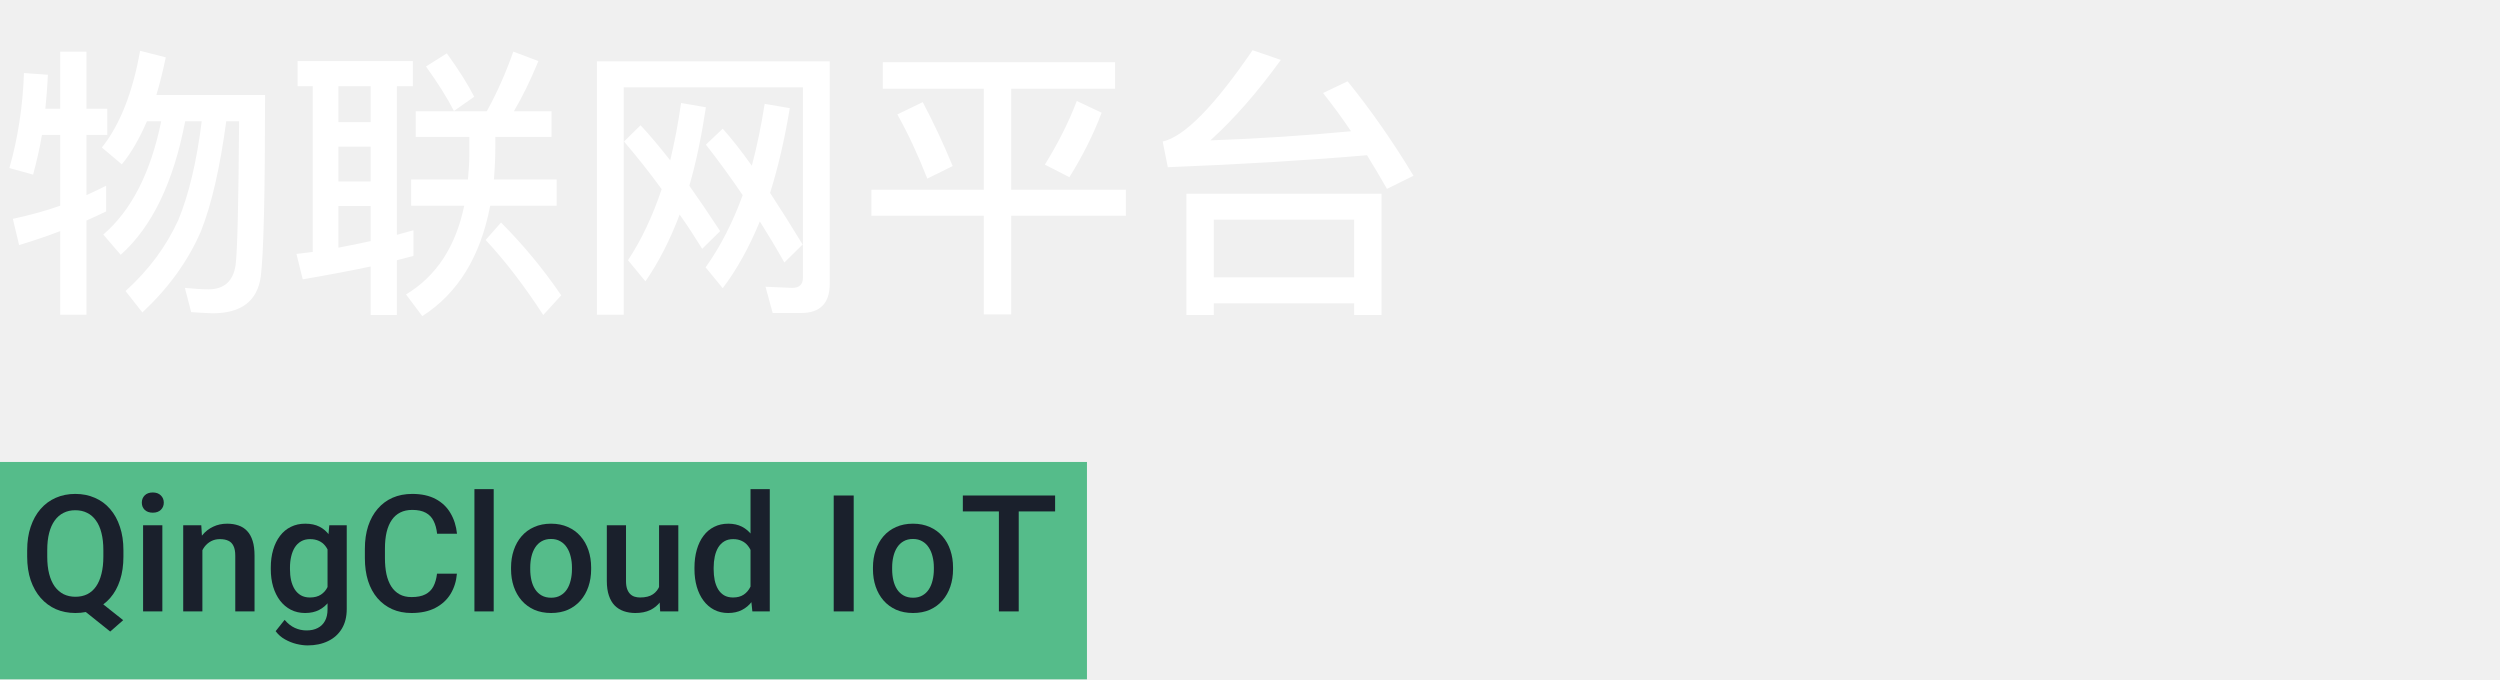
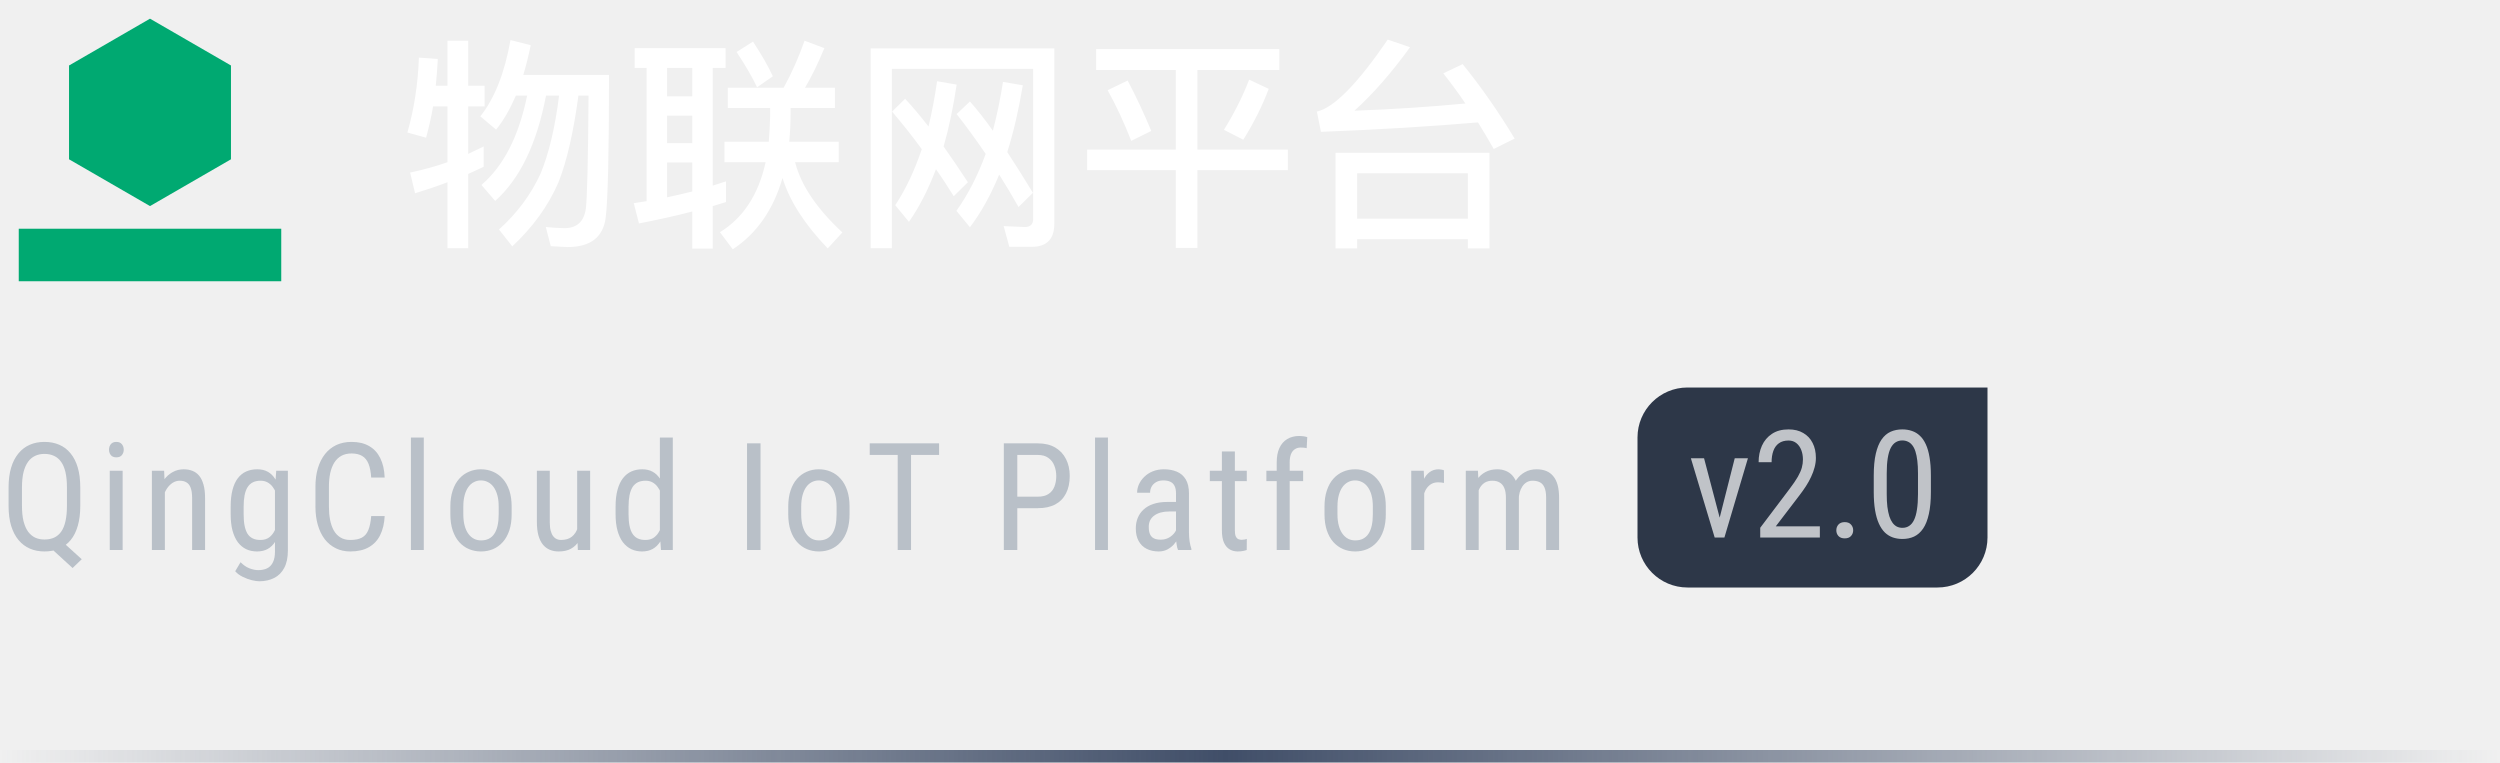
- <svg xmlns="http://www.w3.org/2000/svg" width="184" height="50" viewBox="0 0 184 50" fill="none">
-   <rect y="34" width="80" height="16" fill="#55BC8A" />
-   <path d="M6.822 43.863L9.066 45.645L8.111 46.482L5.908 44.719L6.822 43.863ZM9.084 40.5V40.969C9.084 41.613 9 42.191 8.832 42.703C8.664 43.215 8.424 43.65 8.111 44.01C7.799 44.369 7.426 44.645 6.992 44.836C6.559 45.023 6.078 45.117 5.551 45.117C5.027 45.117 4.549 45.023 4.115 44.836C3.686 44.645 3.312 44.369 2.996 44.01C2.68 43.65 2.434 43.215 2.258 42.703C2.086 42.191 2 41.613 2 40.969V40.5C2 39.855 2.086 39.279 2.258 38.772C2.43 38.26 2.672 37.824 2.984 37.465C3.301 37.102 3.674 36.826 4.104 36.639C4.537 36.447 5.016 36.352 5.539 36.352C6.066 36.352 6.547 36.447 6.98 36.639C7.418 36.826 7.793 37.102 8.105 37.465C8.418 37.824 8.658 38.26 8.826 38.772C8.998 39.279 9.084 39.855 9.084 40.5ZM7.607 40.969V40.488C7.607 40.012 7.561 39.592 7.467 39.228C7.377 38.861 7.242 38.555 7.062 38.309C6.887 38.059 6.67 37.871 6.412 37.746C6.158 37.617 5.867 37.553 5.539 37.553C5.219 37.553 4.932 37.617 4.678 37.746C4.424 37.871 4.207 38.059 4.027 38.309C3.848 38.555 3.711 38.861 3.617 39.228C3.523 39.592 3.477 40.012 3.477 40.488V40.969C3.477 41.445 3.523 41.867 3.617 42.234C3.711 42.602 3.848 42.912 4.027 43.166C4.211 43.416 4.43 43.605 4.684 43.734C4.941 43.859 5.23 43.922 5.551 43.922C5.879 43.922 6.17 43.859 6.424 43.734C6.678 43.605 6.893 43.416 7.068 43.166C7.244 42.912 7.377 42.602 7.467 42.234C7.561 41.867 7.607 41.445 7.607 40.969Z" fill="#1A202C" />
-   <path d="M11.949 38.66V45H10.531V38.66H11.949ZM10.438 36.996C10.438 36.781 10.508 36.603 10.648 36.463C10.793 36.318 10.992 36.246 11.246 36.246C11.496 36.246 11.693 36.318 11.838 36.463C11.982 36.603 12.055 36.781 12.055 36.996C12.055 37.207 11.982 37.383 11.838 37.523C11.693 37.664 11.496 37.734 11.246 37.734C10.992 37.734 10.793 37.664 10.648 37.523C10.508 37.383 10.438 37.207 10.438 36.996Z" fill="#1A202C" />
-   <path d="M14.896 40.014V45H13.484V38.66H14.815L14.896 40.014ZM14.645 41.596L14.188 41.59C14.191 41.141 14.254 40.728 14.375 40.353C14.5 39.978 14.672 39.656 14.891 39.387C15.113 39.117 15.379 38.91 15.688 38.766C15.996 38.617 16.34 38.543 16.719 38.543C17.023 38.543 17.299 38.586 17.545 38.672C17.795 38.754 18.008 38.889 18.184 39.076C18.363 39.264 18.5 39.508 18.594 39.809C18.688 40.105 18.734 40.471 18.734 40.904V45H17.316V40.898C17.316 40.594 17.271 40.353 17.182 40.178C17.096 39.998 16.969 39.871 16.801 39.797C16.637 39.719 16.432 39.68 16.186 39.68C15.943 39.68 15.727 39.73 15.535 39.832C15.344 39.934 15.182 40.072 15.049 40.248C14.92 40.424 14.82 40.627 14.75 40.857C14.68 41.088 14.645 41.334 14.645 41.596Z" fill="#1A202C" />
-   <path d="M24.236 38.66H25.52V44.824C25.52 45.395 25.398 45.879 25.156 46.277C24.914 46.676 24.576 46.978 24.143 47.185C23.709 47.397 23.207 47.502 22.637 47.502C22.395 47.502 22.125 47.467 21.828 47.397C21.535 47.326 21.25 47.213 20.973 47.057C20.699 46.904 20.471 46.703 20.287 46.453L20.949 45.621C21.176 45.891 21.426 46.088 21.699 46.213C21.973 46.338 22.26 46.4 22.561 46.4C22.885 46.4 23.16 46.34 23.387 46.219C23.617 46.102 23.795 45.928 23.92 45.697C24.045 45.467 24.107 45.185 24.107 44.853V40.096L24.236 38.66ZM19.93 41.9V41.777C19.93 41.297 19.988 40.859 20.105 40.465C20.223 40.066 20.391 39.725 20.609 39.44C20.828 39.15 21.094 38.93 21.406 38.777C21.719 38.621 22.072 38.543 22.467 38.543C22.877 38.543 23.227 38.617 23.516 38.766C23.809 38.914 24.053 39.127 24.248 39.404C24.443 39.678 24.596 40.006 24.705 40.389C24.818 40.768 24.902 41.19 24.957 41.654V42.047C24.906 42.5 24.82 42.914 24.699 43.289C24.578 43.664 24.418 43.988 24.219 44.262C24.02 44.535 23.773 44.746 23.48 44.895C23.191 45.043 22.85 45.117 22.455 45.117C22.068 45.117 21.719 45.037 21.406 44.877C21.098 44.717 20.832 44.492 20.609 44.203C20.391 43.914 20.223 43.574 20.105 43.184C19.988 42.789 19.93 42.361 19.93 41.9ZM21.342 41.777V41.9C21.342 42.19 21.369 42.459 21.424 42.709C21.482 42.959 21.57 43.18 21.688 43.371C21.809 43.559 21.961 43.707 22.145 43.816C22.332 43.922 22.553 43.975 22.807 43.975C23.139 43.975 23.41 43.904 23.621 43.764C23.836 43.623 24 43.434 24.113 43.195C24.23 42.953 24.312 42.684 24.359 42.387V41.326C24.336 41.096 24.287 40.881 24.213 40.682C24.143 40.482 24.047 40.309 23.926 40.16C23.805 40.008 23.652 39.891 23.469 39.809C23.285 39.723 23.068 39.68 22.818 39.68C22.564 39.68 22.344 39.734 22.156 39.844C21.969 39.953 21.814 40.103 21.693 40.295C21.576 40.486 21.488 40.709 21.43 40.963C21.371 41.217 21.342 41.488 21.342 41.777Z" fill="#1A202C" />
-   <path d="M32.164 42.223H33.629C33.582 42.781 33.426 43.279 33.16 43.717C32.895 44.15 32.522 44.492 32.041 44.742C31.561 44.992 30.977 45.117 30.289 45.117C29.762 45.117 29.287 45.023 28.865 44.836C28.443 44.645 28.082 44.375 27.781 44.027C27.48 43.676 27.25 43.252 27.09 42.756C26.934 42.26 26.855 41.705 26.855 41.092V40.383C26.855 39.77 26.936 39.215 27.096 38.719C27.26 38.223 27.494 37.799 27.799 37.447C28.104 37.092 28.469 36.82 28.895 36.633C29.324 36.445 29.807 36.352 30.342 36.352C31.021 36.352 31.596 36.477 32.065 36.727C32.533 36.977 32.897 37.322 33.154 37.764C33.416 38.205 33.576 38.711 33.635 39.281H32.17C32.131 38.914 32.045 38.6 31.912 38.338C31.783 38.076 31.592 37.877 31.338 37.74C31.084 37.6 30.752 37.529 30.342 37.529C30.006 37.529 29.713 37.592 29.463 37.717C29.213 37.842 29.004 38.025 28.836 38.268C28.668 38.51 28.541 38.809 28.455 39.164C28.373 39.516 28.332 39.918 28.332 40.371V41.092C28.332 41.522 28.369 41.912 28.443 42.264C28.521 42.611 28.639 42.91 28.795 43.16C28.955 43.41 29.158 43.603 29.404 43.74C29.65 43.877 29.945 43.945 30.289 43.945C30.707 43.945 31.045 43.879 31.303 43.746C31.564 43.613 31.762 43.42 31.895 43.166C32.031 42.908 32.121 42.594 32.164 42.223Z" fill="#1A202C" />
-   <path d="M36.336 36V45H34.918V36H36.336Z" fill="#1A202C" />
-   <path d="M37.613 41.9V41.766C37.613 41.309 37.68 40.885 37.812 40.494C37.945 40.1 38.137 39.758 38.387 39.469C38.641 39.176 38.949 38.949 39.312 38.789C39.68 38.625 40.094 38.543 40.555 38.543C41.02 38.543 41.434 38.625 41.797 38.789C42.164 38.949 42.475 39.176 42.728 39.469C42.982 39.758 43.176 40.1 43.309 40.494C43.441 40.885 43.508 41.309 43.508 41.766V41.9C43.508 42.357 43.441 42.781 43.309 43.172C43.176 43.562 42.982 43.904 42.728 44.197C42.475 44.486 42.166 44.713 41.803 44.877C41.44 45.037 41.027 45.117 40.566 45.117C40.102 45.117 39.685 45.037 39.318 44.877C38.955 44.713 38.647 44.486 38.393 44.197C38.139 43.904 37.945 43.562 37.812 43.172C37.68 42.781 37.613 42.357 37.613 41.9ZM39.025 41.766V41.9C39.025 42.185 39.055 42.455 39.113 42.709C39.172 42.963 39.264 43.185 39.389 43.377C39.514 43.568 39.674 43.719 39.869 43.828C40.065 43.938 40.297 43.992 40.566 43.992C40.828 43.992 41.055 43.938 41.246 43.828C41.441 43.719 41.602 43.568 41.727 43.377C41.852 43.185 41.943 42.963 42.002 42.709C42.065 42.455 42.096 42.185 42.096 41.9V41.766C42.096 41.484 42.065 41.219 42.002 40.969C41.943 40.715 41.85 40.49 41.721 40.295C41.596 40.1 41.435 39.947 41.24 39.838C41.049 39.725 40.82 39.668 40.555 39.668C40.289 39.668 40.059 39.725 39.863 39.838C39.672 39.947 39.514 40.1 39.389 40.295C39.264 40.49 39.172 40.715 39.113 40.969C39.055 41.219 39.025 41.484 39.025 41.766Z" fill="#1A202C" />
-   <path d="M48.506 43.506V38.66H49.924V45H48.588L48.506 43.506ZM48.705 42.188L49.18 42.176C49.18 42.602 49.133 42.994 49.039 43.353C48.945 43.709 48.801 44.02 48.605 44.285C48.41 44.547 48.16 44.752 47.855 44.9C47.551 45.045 47.185 45.117 46.76 45.117C46.451 45.117 46.168 45.072 45.91 44.982C45.652 44.893 45.43 44.754 45.242 44.566C45.059 44.379 44.916 44.135 44.815 43.834C44.713 43.533 44.662 43.174 44.662 42.756V38.66H46.074V42.768C46.074 42.998 46.102 43.191 46.156 43.348C46.211 43.5 46.285 43.623 46.379 43.717C46.473 43.81 46.582 43.877 46.707 43.916C46.832 43.955 46.965 43.975 47.105 43.975C47.508 43.975 47.824 43.897 48.055 43.74C48.289 43.58 48.455 43.365 48.553 43.096C48.654 42.826 48.705 42.523 48.705 42.188Z" fill="#1A202C" />
-   <path d="M55.238 43.688V36H56.656V45H55.373L55.238 43.688ZM51.113 41.9V41.777C51.113 41.297 51.17 40.859 51.283 40.465C51.397 40.066 51.56 39.725 51.775 39.44C51.99 39.15 52.252 38.93 52.56 38.777C52.869 38.621 53.217 38.543 53.603 38.543C53.986 38.543 54.322 38.617 54.611 38.766C54.9 38.914 55.147 39.127 55.35 39.404C55.553 39.678 55.715 40.006 55.836 40.389C55.957 40.768 56.043 41.19 56.094 41.654V42.047C56.043 42.5 55.957 42.914 55.836 43.289C55.715 43.664 55.553 43.988 55.35 44.262C55.147 44.535 54.898 44.746 54.605 44.895C54.316 45.043 53.978 45.117 53.592 45.117C53.209 45.117 52.863 45.037 52.555 44.877C52.25 44.717 51.99 44.492 51.775 44.203C51.56 43.914 51.397 43.574 51.283 43.184C51.17 42.789 51.113 42.361 51.113 41.9ZM52.525 41.777V41.9C52.525 42.19 52.551 42.459 52.602 42.709C52.656 42.959 52.74 43.18 52.853 43.371C52.967 43.559 53.113 43.707 53.293 43.816C53.477 43.922 53.695 43.975 53.949 43.975C54.27 43.975 54.533 43.904 54.74 43.764C54.947 43.623 55.109 43.434 55.227 43.195C55.348 42.953 55.43 42.684 55.473 42.387V41.326C55.449 41.096 55.4 40.881 55.326 40.682C55.256 40.482 55.16 40.309 55.039 40.16C54.918 40.008 54.768 39.891 54.588 39.809C54.412 39.723 54.203 39.68 53.961 39.68C53.703 39.68 53.484 39.734 53.305 39.844C53.125 39.953 52.977 40.103 52.859 40.295C52.746 40.486 52.662 40.709 52.607 40.963C52.553 41.217 52.525 41.488 52.525 41.777Z" fill="#1A202C" />
-   <path d="M62.832 36.469V45H61.361V36.469H62.832Z" fill="#1A202C" />
-   <path d="M64.25 41.9V41.766C64.25 41.309 64.316 40.885 64.449 40.494C64.582 40.1 64.773 39.758 65.023 39.469C65.277 39.176 65.586 38.949 65.949 38.789C66.316 38.625 66.731 38.543 67.191 38.543C67.656 38.543 68.07 38.625 68.434 38.789C68.801 38.949 69.111 39.176 69.365 39.469C69.619 39.758 69.812 40.1 69.945 40.494C70.078 40.885 70.144 41.309 70.144 41.766V41.9C70.144 42.357 70.078 42.781 69.945 43.172C69.812 43.562 69.619 43.904 69.365 44.197C69.111 44.486 68.803 44.713 68.439 44.877C68.076 45.037 67.664 45.117 67.203 45.117C66.738 45.117 66.322 45.037 65.955 44.877C65.592 44.713 65.283 44.486 65.029 44.197C64.775 43.904 64.582 43.562 64.449 43.172C64.316 42.781 64.25 42.357 64.25 41.9ZM65.662 41.766V41.9C65.662 42.185 65.691 42.455 65.75 42.709C65.809 42.963 65.9 43.185 66.025 43.377C66.15 43.568 66.311 43.719 66.506 43.828C66.701 43.938 66.934 43.992 67.203 43.992C67.465 43.992 67.691 43.938 67.883 43.828C68.078 43.719 68.238 43.568 68.363 43.377C68.488 43.185 68.58 42.963 68.639 42.709C68.701 42.455 68.732 42.185 68.732 41.9V41.766C68.732 41.484 68.701 41.219 68.639 40.969C68.58 40.715 68.486 40.49 68.357 40.295C68.232 40.1 68.072 39.947 67.877 39.838C67.686 39.725 67.457 39.668 67.191 39.668C66.926 39.668 66.695 39.725 66.5 39.838C66.309 39.947 66.15 40.1 66.025 40.295C65.9 40.49 65.809 40.715 65.75 40.969C65.691 41.219 65.662 41.484 65.662 41.766Z" fill="#1A202C" />
-   <path d="M74.978 36.469V45H73.519V36.469H74.978ZM77.656 36.469V37.641H70.865V36.469H77.656Z" fill="#1A202C" />
-   <path d="M10.311 3.738C9.765 6.825 8.82 9.198 7.497 10.857L8.967 12.096C9.66 11.256 10.269 10.185 10.815 8.925H11.865C11.088 12.726 9.66 15.498 7.602 17.262L8.883 18.753C11.193 16.695 12.768 13.419 13.629 8.925H14.847C14.469 11.949 13.881 14.364 13.125 16.191C12.243 18.123 10.962 19.866 9.24 21.42L10.479 22.995C12.369 21.231 13.818 19.257 14.784 17.031C15.582 15.036 16.191 12.327 16.653 8.925H17.598C17.556 14.91 17.472 18.417 17.346 19.467C17.178 20.685 16.506 21.294 15.351 21.294C14.847 21.294 14.28 21.252 13.608 21.189L14.07 22.974C14.826 23.016 15.351 23.058 15.645 23.058C17.766 23.058 18.942 22.155 19.194 20.349C19.404 18.669 19.509 14.217 19.509 6.993H11.508C11.76 6.153 11.991 5.229 12.201 4.221L10.311 3.738ZM3.087 9.933H4.431V15.141C3.297 15.54 2.121 15.855 0.945 16.107L1.407 18.039C2.436 17.724 3.444 17.388 4.431 17.01V23.163H6.363V16.233C6.846 16.023 7.329 15.792 7.812 15.561V13.671C7.35 13.902 6.867 14.133 6.363 14.364V9.933H7.896V8.001H6.363V3.801H4.431V8.001H3.339C3.423 7.182 3.486 6.342 3.528 5.502L1.764 5.376C1.68 7.812 1.323 10.143 0.693 12.369L2.436 12.852C2.688 11.907 2.919 10.941 3.087 9.933ZM30.597 8.19V10.08H34.545V11.277C34.545 11.928 34.503 12.579 34.44 13.209H30.261V15.141H34.167C33.537 18.165 32.109 20.328 29.883 21.672L31.08 23.268C33.705 21.588 35.364 18.879 36.078 15.141H40.971V13.209H36.351C36.414 12.453 36.456 11.655 36.456 10.815V10.08H40.593V8.19H37.821C38.43 7.161 39.039 5.922 39.627 4.494L37.779 3.801C37.233 5.355 36.582 6.825 35.826 8.19H30.597ZM32.886 3.927L31.353 4.893C32.214 6.09 32.907 7.182 33.411 8.169L34.902 7.119C34.44 6.216 33.768 5.145 32.886 3.927ZM21.903 4.494V6.342H23.016V18.543C22.617 18.585 22.218 18.648 21.819 18.69L22.281 20.559C24.003 20.265 25.683 19.95 27.279 19.614V23.184H29.211V19.152C29.589 19.047 30.009 18.942 30.429 18.837V16.947L29.211 17.283V6.342H30.387V4.494H21.903ZM24.906 18.228V15.162H27.279V17.745C26.502 17.913 25.704 18.081 24.906 18.228ZM24.906 13.356V10.794H27.279V13.356H24.906ZM24.906 8.988V6.342H27.279V8.988H24.906ZM36.876 16.38L35.742 17.661C37.212 19.236 38.619 21.084 39.984 23.184L41.307 21.735C39.984 19.803 38.514 18.018 36.876 16.38ZM51.681 18.312L53.004 17.01C52.206 15.792 51.45 14.679 50.736 13.671C51.24 11.928 51.639 9.996 51.954 7.896L50.127 7.581C49.917 9.072 49.644 10.479 49.329 11.802C48.531 10.794 47.817 9.933 47.145 9.219L45.927 10.416C46.893 11.55 47.817 12.705 48.699 13.923C48.027 15.918 47.208 17.661 46.221 19.152L47.502 20.706C48.468 19.32 49.308 17.682 50.022 15.792C50.589 16.59 51.135 17.43 51.681 18.312ZM57.729 19.32L59.073 17.997C58.233 16.611 57.435 15.351 56.679 14.196C57.267 12.327 57.75 10.248 58.128 7.959L56.28 7.644C56.028 9.24 55.713 10.773 55.335 12.201C54.579 11.13 53.865 10.227 53.193 9.471L51.954 10.647C52.878 11.823 53.781 13.062 54.663 14.364C53.928 16.38 53.025 18.144 51.933 19.677L53.193 21.21C54.243 19.824 55.146 18.186 55.923 16.296C56.532 17.262 57.141 18.27 57.729 19.32ZM58.968 23.037C60.354 23.037 61.068 22.323 61.068 20.895V4.515H43.932V23.163H45.906V6.426H59.094V20.454C59.094 20.937 58.821 21.189 58.317 21.189L56.343 21.105L56.868 23.037H58.968ZM64.974 4.578V6.531H72.408V13.965H64.134V15.876H72.408V23.142H74.424V15.876H82.866V13.965H74.424V6.531H82.068V4.578H64.974ZM67.914 7.518L66.045 8.421C66.822 9.807 67.557 11.382 68.25 13.146L70.119 12.222C69.405 10.5 68.67 8.946 67.914 7.518ZM79.254 7.434C78.666 8.967 77.889 10.521 76.902 12.117L78.708 13.041C79.674 11.487 80.472 9.912 81.081 8.295L79.254 7.434ZM101.682 14.259H87.318V23.184H89.334V22.323H99.666V23.184H101.682V14.259ZM89.334 20.412V16.17H99.666V20.412H89.334ZM85.953 12.306C91.329 12.096 96.222 11.802 100.611 11.424C101.094 12.201 101.577 13.02 102.081 13.902L104.034 12.936C102.501 10.395 100.884 8.085 99.183 5.985L97.377 6.846C98.07 7.728 98.763 8.652 99.435 9.66C96.096 9.975 92.652 10.206 89.082 10.332C90.846 8.736 92.568 6.762 94.269 4.41L92.19 3.696C89.376 7.812 87.171 10.059 85.575 10.416L85.953 12.306Z" fill="white" />
+ <svg xmlns="http://www.w3.org/2000/svg" width="200" height="61" viewBox="0 0 200 61" fill="none">
+   <path d="M12 16.482C12.004 16.482 12.007 16.481 12.011 16.48L18.478 12.743C18.479 12.74 18.48 12.737 18.48 12.734C18.48 12.731 18.479 12.728 18.478 12.725V5.258C18.479 5.255 18.48 5.252 18.48 5.249C18.48 5.245 18.479 5.242 18.478 5.24L12.011 1.5H11.989L5.522 5.24C5.52 5.242 5.519 5.245 5.519 5.249C5.519 5.252 5.52 5.255 5.522 5.258V12.725C5.521 12.727 5.52 12.731 5.52 12.734C5.52 12.737 5.521 12.74 5.522 12.743L11.989 16.48C11.993 16.481 11.996 16.482 12 16.482Z" fill="#00A971" />
+   <path d="M1.5 18.298H22.5V22.5H1.5V18.298Z" fill="#00A971" />
+   <path opacity="0.8" d="M4.646 43.022L6.539 44.738L5.807 45.441L3.955 43.748L4.646 43.022ZM6.422 38.996V40.473C6.422 41.078 6.355 41.609 6.223 42.066C6.094 42.52 5.904 42.898 5.654 43.203C5.404 43.508 5.102 43.736 4.746 43.889C4.395 44.041 3.998 44.117 3.557 44.117C3.131 44.117 2.742 44.041 2.391 43.889C2.039 43.736 1.736 43.508 1.482 43.203C1.229 42.898 1.031 42.52 0.891 42.066C0.754 41.609 0.686 41.078 0.686 40.473V38.996C0.686 38.391 0.754 37.861 0.891 37.408C1.027 36.955 1.223 36.576 1.477 36.272C1.73 35.963 2.033 35.732 2.385 35.58C2.736 35.428 3.125 35.352 3.551 35.352C3.992 35.352 4.389 35.428 4.74 35.58C5.096 35.732 5.398 35.963 5.648 36.272C5.898 36.576 6.09 36.955 6.223 37.408C6.355 37.861 6.422 38.391 6.422 38.996ZM5.355 40.473V38.984C5.355 38.516 5.316 38.113 5.238 37.777C5.16 37.438 5.043 37.16 4.887 36.945C4.734 36.73 4.547 36.572 4.324 36.471C4.102 36.365 3.844 36.312 3.551 36.312C3.277 36.312 3.029 36.365 2.807 36.471C2.588 36.572 2.4 36.73 2.244 36.945C2.088 37.16 1.967 37.438 1.881 37.777C1.799 38.113 1.758 38.516 1.758 38.984V40.473C1.758 40.945 1.799 41.352 1.881 41.691C1.967 42.031 2.088 42.31 2.244 42.529C2.404 42.744 2.594 42.904 2.812 43.01C3.035 43.111 3.283 43.162 3.557 43.162C3.85 43.162 4.107 43.111 4.33 43.01C4.557 42.904 4.746 42.744 4.898 42.529C5.051 42.31 5.164 42.031 5.238 41.691C5.316 41.352 5.355 40.945 5.355 40.473ZM9.811 37.66V44H8.78V37.66H9.811ZM8.721 35.978C8.721 35.803 8.77 35.654 8.868 35.533C8.966 35.412 9.112 35.352 9.307 35.352C9.503 35.352 9.649 35.412 9.747 35.533C9.848 35.654 9.899 35.803 9.899 35.978C9.899 36.147 9.848 36.291 9.747 36.412C9.649 36.529 9.503 36.588 9.307 36.588C9.112 36.588 8.966 36.529 8.868 36.412C8.77 36.291 8.721 36.147 8.721 35.978ZM13.189 39.014V44H12.152V37.66H13.13L13.189 39.014ZM12.937 40.59L12.515 40.572C12.511 40.139 12.56 39.738 12.662 39.371C12.767 39 12.916 38.678 13.107 38.404C13.302 38.131 13.535 37.92 13.804 37.772C14.074 37.619 14.373 37.543 14.701 37.543C14.959 37.543 15.193 37.586 15.404 37.672C15.615 37.754 15.794 37.887 15.943 38.07C16.091 38.254 16.205 38.492 16.283 38.785C16.365 39.074 16.406 39.428 16.406 39.846V44H15.369V39.834C15.369 39.502 15.332 39.236 15.257 39.037C15.187 38.834 15.078 38.688 14.929 38.598C14.785 38.504 14.601 38.457 14.379 38.457C14.175 38.457 13.986 38.514 13.81 38.627C13.634 38.74 13.48 38.897 13.347 39.096C13.218 39.295 13.117 39.523 13.043 39.781C12.972 40.035 12.937 40.305 12.937 40.59ZM22.098 37.66H23.03V44.053C23.03 44.611 22.932 45.072 22.737 45.435C22.545 45.799 22.278 46.066 21.934 46.238C21.59 46.414 21.194 46.502 20.744 46.502C20.584 46.502 20.383 46.473 20.141 46.414C19.899 46.355 19.657 46.266 19.415 46.145C19.172 46.027 18.973 45.879 18.817 45.699L19.244 44.978C19.467 45.205 19.703 45.367 19.953 45.465C20.203 45.562 20.442 45.611 20.668 45.611C20.938 45.611 21.172 45.562 21.372 45.465C21.571 45.367 21.725 45.207 21.834 44.984C21.944 44.766 21.998 44.473 21.998 44.105V39.055L22.098 37.66ZM18.453 41.135V40.543C18.453 40.02 18.502 39.57 18.6 39.195C18.698 38.816 18.838 38.506 19.022 38.264C19.209 38.018 19.434 37.836 19.696 37.719C19.957 37.602 20.25 37.543 20.575 37.543C20.903 37.543 21.186 37.609 21.424 37.742C21.663 37.875 21.86 38.068 22.016 38.322C22.176 38.572 22.301 38.877 22.391 39.236C22.485 39.592 22.549 39.994 22.584 40.443V41.234C22.549 41.68 22.485 42.08 22.391 42.435C22.301 42.791 22.174 43.094 22.01 43.344C21.85 43.594 21.651 43.785 21.413 43.918C21.174 44.051 20.891 44.117 20.563 44.117C20.243 44.117 19.953 44.057 19.696 43.935C19.438 43.81 19.215 43.625 19.028 43.379C18.844 43.129 18.702 42.818 18.6 42.447C18.502 42.072 18.453 41.635 18.453 41.135ZM19.491 40.543V41.135C19.491 41.486 19.516 41.793 19.567 42.055C19.618 42.312 19.696 42.527 19.801 42.699C19.91 42.867 20.049 42.992 20.217 43.074C20.389 43.156 20.594 43.197 20.832 43.197C21.122 43.197 21.358 43.127 21.541 42.986C21.725 42.846 21.872 42.66 21.981 42.43C22.094 42.195 22.184 41.943 22.25 41.674V40.01C22.211 39.81 22.155 39.619 22.081 39.435C22.01 39.248 21.918 39.082 21.805 38.938C21.692 38.789 21.555 38.672 21.395 38.586C21.239 38.5 21.055 38.457 20.844 38.457C20.606 38.457 20.401 38.5 20.229 38.586C20.057 38.672 19.916 38.801 19.807 38.973C19.698 39.145 19.618 39.361 19.567 39.623C19.516 39.885 19.491 40.191 19.491 40.543ZM29.695 41.287H30.773C30.745 41.873 30.626 42.379 30.415 42.805C30.208 43.227 29.905 43.551 29.507 43.777C29.113 44.004 28.618 44.117 28.025 44.117C27.599 44.117 27.214 44.033 26.87 43.865C26.527 43.697 26.232 43.457 25.985 43.145C25.743 42.828 25.558 42.449 25.429 42.008C25.3 41.566 25.235 41.07 25.235 40.52V38.943C25.235 38.397 25.3 37.902 25.429 37.461C25.562 37.02 25.751 36.643 25.997 36.33C26.247 36.014 26.55 35.772 26.905 35.603C27.265 35.435 27.671 35.352 28.124 35.352C28.679 35.352 29.148 35.463 29.53 35.685C29.917 35.904 30.214 36.227 30.421 36.652C30.632 37.074 30.749 37.592 30.773 38.205H29.695C29.667 37.756 29.597 37.391 29.484 37.109C29.37 36.824 29.202 36.615 28.98 36.482C28.761 36.346 28.476 36.277 28.124 36.277C27.812 36.277 27.54 36.34 27.31 36.465C27.083 36.59 26.896 36.77 26.747 37.004C26.603 37.234 26.493 37.514 26.419 37.842C26.349 38.166 26.314 38.529 26.314 38.932V40.52C26.314 40.895 26.343 41.244 26.402 41.568C26.464 41.893 26.562 42.178 26.695 42.424C26.831 42.666 27.009 42.855 27.228 42.992C27.447 43.129 27.712 43.197 28.025 43.197C28.419 43.197 28.732 43.133 28.962 43.004C29.193 42.875 29.363 42.67 29.472 42.389C29.585 42.107 29.659 41.74 29.695 41.287ZM33.904 35V44H32.873V35H33.904ZM36.028 41.135V40.531C36.028 40.039 36.091 39.607 36.216 39.236C36.341 38.861 36.514 38.549 36.737 38.299C36.96 38.049 37.219 37.861 37.516 37.736C37.813 37.607 38.132 37.543 38.471 37.543C38.819 37.543 39.141 37.607 39.438 37.736C39.735 37.861 39.995 38.049 40.218 38.299C40.444 38.549 40.62 38.861 40.745 39.236C40.87 39.607 40.932 40.039 40.932 40.531V41.135C40.932 41.627 40.87 42.06 40.745 42.435C40.62 42.807 40.446 43.117 40.223 43.367C40.001 43.617 39.741 43.805 39.444 43.93C39.147 44.055 38.827 44.117 38.483 44.117C38.139 44.117 37.819 44.055 37.522 43.93C37.225 43.805 36.964 43.617 36.737 43.367C36.514 43.117 36.341 42.807 36.216 42.435C36.091 42.06 36.028 41.627 36.028 41.135ZM37.065 40.531V41.135C37.065 41.482 37.1 41.787 37.171 42.049C37.241 42.31 37.341 42.529 37.469 42.705C37.598 42.881 37.749 43.014 37.921 43.103C38.093 43.19 38.28 43.232 38.483 43.232C38.718 43.232 38.923 43.19 39.098 43.103C39.278 43.014 39.427 42.881 39.544 42.705C39.661 42.529 39.749 42.31 39.807 42.049C39.866 41.787 39.895 41.482 39.895 41.135V40.531C39.895 40.184 39.86 39.881 39.79 39.623C39.719 39.361 39.62 39.143 39.491 38.967C39.362 38.787 39.21 38.654 39.034 38.568C38.862 38.478 38.675 38.434 38.471 38.434C38.272 38.434 38.087 38.478 37.915 38.568C37.743 38.654 37.593 38.787 37.464 38.967C37.339 39.143 37.241 39.361 37.171 39.623C37.1 39.881 37.065 40.184 37.065 40.531ZM46.173 42.535V37.66H47.211V44H46.226L46.173 42.535ZM46.367 41.199L46.777 41.188C46.777 41.609 46.74 42 46.666 42.359C46.595 42.715 46.478 43.023 46.314 43.285C46.154 43.547 45.941 43.752 45.675 43.9C45.41 44.045 45.084 44.117 44.697 44.117C44.435 44.117 44.197 44.072 43.982 43.982C43.771 43.893 43.587 43.754 43.431 43.566C43.279 43.379 43.16 43.135 43.074 42.834C42.992 42.533 42.951 42.172 42.951 41.75V37.66H43.982V41.762C43.982 42.047 44.007 42.283 44.058 42.471C44.109 42.654 44.177 42.801 44.263 42.91C44.349 43.016 44.445 43.09 44.55 43.133C44.656 43.176 44.763 43.197 44.873 43.197C45.24 43.197 45.533 43.109 45.752 42.934C45.97 42.754 46.127 42.514 46.22 42.213C46.318 41.908 46.367 41.57 46.367 41.199ZM52.791 42.77V35H53.823V44H52.879L52.791 42.77ZM49.246 41.135V40.543C49.246 40.02 49.297 39.57 49.399 39.195C49.5 38.816 49.645 38.506 49.832 38.264C50.02 38.018 50.245 37.836 50.506 37.719C50.768 37.602 51.057 37.543 51.373 37.543C51.702 37.543 51.983 37.609 52.217 37.742C52.456 37.875 52.655 38.068 52.815 38.322C52.975 38.572 53.1 38.877 53.19 39.236C53.284 39.592 53.346 39.994 53.377 40.443V41.234C53.342 41.68 53.278 42.08 53.184 42.435C53.094 42.791 52.969 43.094 52.809 43.344C52.649 43.594 52.45 43.785 52.211 43.918C51.973 44.051 51.69 44.117 51.362 44.117C51.049 44.117 50.764 44.057 50.506 43.935C50.248 43.81 50.024 43.625 49.832 43.379C49.645 43.129 49.5 42.818 49.399 42.447C49.297 42.072 49.246 41.635 49.246 41.135ZM50.284 40.543V41.135C50.284 41.486 50.309 41.793 50.36 42.055C50.41 42.312 50.491 42.527 50.6 42.699C50.709 42.867 50.848 42.992 51.016 43.074C51.188 43.156 51.393 43.197 51.631 43.197C51.92 43.197 52.157 43.127 52.34 42.986C52.524 42.846 52.67 42.66 52.78 42.43C52.893 42.195 52.983 41.943 53.049 41.674V40.01C53.01 39.81 52.953 39.619 52.879 39.435C52.805 39.248 52.711 39.082 52.598 38.938C52.489 38.789 52.354 38.672 52.194 38.586C52.038 38.5 51.854 38.457 51.643 38.457C51.405 38.457 51.198 38.5 51.022 38.586C50.85 38.672 50.709 38.801 50.6 38.973C50.495 39.145 50.414 39.361 50.36 39.623C50.309 39.885 50.284 40.191 50.284 40.543ZM60.842 35.469V44H59.764V35.469H60.842ZM63.059 41.135V40.531C63.059 40.039 63.122 39.607 63.247 39.236C63.372 38.861 63.546 38.549 63.768 38.299C63.991 38.049 64.251 37.861 64.548 37.736C64.844 37.607 65.163 37.543 65.503 37.543C65.85 37.543 66.173 37.607 66.469 37.736C66.766 37.861 67.026 38.049 67.249 38.299C67.475 38.549 67.651 38.861 67.776 39.236C67.901 39.607 67.964 40.039 67.964 40.531V41.135C67.964 41.627 67.901 42.06 67.776 42.435C67.651 42.807 67.477 43.117 67.255 43.367C67.032 43.617 66.772 43.805 66.475 43.93C66.178 44.055 65.858 44.117 65.514 44.117C65.171 44.117 64.85 44.055 64.553 43.93C64.257 43.805 63.995 43.617 63.768 43.367C63.546 43.117 63.372 42.807 63.247 42.435C63.122 42.06 63.059 41.627 63.059 41.135ZM64.097 40.531V41.135C64.097 41.482 64.132 41.787 64.202 42.049C64.272 42.31 64.372 42.529 64.501 42.705C64.63 42.881 64.78 43.014 64.952 43.103C65.124 43.19 65.311 43.232 65.514 43.232C65.749 43.232 65.954 43.19 66.13 43.103C66.309 43.014 66.458 42.881 66.575 42.705C66.692 42.529 66.78 42.31 66.839 42.049C66.897 41.787 66.927 41.482 66.927 41.135V40.531C66.927 40.184 66.891 39.881 66.821 39.623C66.751 39.361 66.651 39.143 66.522 38.967C66.393 38.787 66.241 38.654 66.065 38.568C65.893 38.478 65.706 38.434 65.503 38.434C65.303 38.434 65.118 38.478 64.946 38.568C64.774 38.654 64.624 38.787 64.495 38.967C64.37 39.143 64.272 39.361 64.202 39.623C64.132 39.881 64.097 40.184 64.097 40.531ZM72.882 35.469V44H71.816V35.469H72.882ZM75.127 35.469V36.395H69.578V35.469H75.127ZM83.025 40.654H81.161V39.734H83.025C83.376 39.734 83.659 39.664 83.874 39.523C84.093 39.383 84.251 39.188 84.349 38.938C84.45 38.688 84.501 38.402 84.501 38.082C84.501 37.789 84.45 37.514 84.349 37.256C84.251 36.998 84.093 36.791 83.874 36.635C83.659 36.475 83.376 36.395 83.025 36.395H81.384V44H80.306V35.469H83.025C83.575 35.469 84.04 35.58 84.419 35.803C84.798 36.025 85.085 36.334 85.281 36.728C85.48 37.119 85.579 37.566 85.579 38.07C85.579 38.617 85.48 39.084 85.281 39.471C85.085 39.857 84.798 40.152 84.419 40.355C84.04 40.555 83.575 40.654 83.025 40.654ZM88.635 35V44H87.603V35H88.635ZM94.081 42.916V39.477C94.081 39.227 94.042 39.025 93.964 38.873C93.889 38.721 93.776 38.609 93.624 38.539C93.475 38.469 93.288 38.434 93.061 38.434C92.843 38.434 92.653 38.478 92.493 38.568C92.337 38.658 92.216 38.777 92.13 38.926C92.048 39.074 92.007 39.238 92.007 39.418H90.969C90.969 39.191 91.018 38.967 91.116 38.744C91.218 38.522 91.362 38.32 91.55 38.141C91.737 37.957 91.962 37.812 92.223 37.707C92.489 37.598 92.786 37.543 93.114 37.543C93.505 37.543 93.85 37.607 94.151 37.736C94.452 37.861 94.688 38.066 94.86 38.352C95.032 38.637 95.118 39.016 95.118 39.488V42.617C95.118 42.828 95.134 43.053 95.165 43.291C95.2 43.529 95.249 43.734 95.311 43.906V44H94.239C94.188 43.875 94.149 43.709 94.122 43.502C94.094 43.291 94.081 43.096 94.081 42.916ZM94.245 40.156L94.257 40.918H93.536C93.29 40.918 93.065 40.945 92.862 41C92.663 41.055 92.491 41.135 92.347 41.24C92.202 41.342 92.091 41.469 92.013 41.621C91.938 41.773 91.901 41.947 91.901 42.143C91.901 42.397 91.936 42.6 92.007 42.752C92.077 42.9 92.182 43.008 92.323 43.074C92.464 43.141 92.641 43.174 92.856 43.174C93.118 43.174 93.348 43.113 93.548 42.992C93.747 42.871 93.901 42.725 94.01 42.553C94.124 42.381 94.177 42.221 94.169 42.072L94.397 42.559C94.382 42.711 94.331 42.877 94.245 43.057C94.163 43.232 94.048 43.402 93.899 43.566C93.751 43.727 93.575 43.859 93.372 43.965C93.173 44.066 92.948 44.117 92.698 44.117C92.331 44.117 92.009 44.047 91.731 43.906C91.458 43.766 91.245 43.559 91.093 43.285C90.94 43.012 90.864 42.674 90.864 42.272C90.864 41.967 90.917 41.685 91.022 41.428C91.128 41.17 91.284 40.947 91.491 40.76C91.698 40.568 91.958 40.42 92.27 40.315C92.587 40.209 92.952 40.156 93.366 40.156H94.245ZM99.744 37.66V38.492H96.785V37.66H99.744ZM97.752 36.119H98.789V42.43C98.789 42.645 98.814 42.807 98.865 42.916C98.919 43.025 98.988 43.098 99.07 43.133C99.152 43.168 99.24 43.185 99.334 43.185C99.404 43.185 99.482 43.178 99.568 43.162C99.654 43.143 99.713 43.127 99.744 43.115L99.738 44C99.668 44.027 99.574 44.053 99.457 44.076C99.34 44.103 99.191 44.117 99.011 44.117C98.789 44.117 98.582 44.065 98.39 43.959C98.199 43.853 98.044 43.678 97.927 43.432C97.81 43.182 97.752 42.846 97.752 42.424V36.119ZM103.174 44H102.137V36.992C102.137 36.535 102.209 36.15 102.354 35.838C102.502 35.522 102.711 35.283 102.981 35.123C103.254 34.959 103.579 34.877 103.954 34.877C104.059 34.877 104.164 34.885 104.27 34.9C104.379 34.916 104.483 34.94 104.58 34.971L104.534 35.855C104.471 35.836 104.395 35.822 104.305 35.815C104.219 35.807 104.137 35.803 104.059 35.803C103.871 35.803 103.711 35.85 103.579 35.943C103.446 36.033 103.344 36.166 103.274 36.342C103.207 36.518 103.174 36.734 103.174 36.992V44ZM104.252 37.66V38.492H101.311V37.66H104.252ZM105.96 41.135V40.531C105.96 40.039 106.023 39.607 106.148 39.236C106.273 38.861 106.446 38.549 106.669 38.299C106.892 38.049 107.152 37.861 107.448 37.736C107.745 37.607 108.064 37.543 108.404 37.543C108.751 37.543 109.073 37.607 109.37 37.736C109.667 37.861 109.927 38.049 110.15 38.299C110.376 38.549 110.552 38.861 110.677 39.236C110.802 39.607 110.864 40.039 110.864 40.531V41.135C110.864 41.627 110.802 42.06 110.677 42.435C110.552 42.807 110.378 43.117 110.155 43.367C109.933 43.617 109.673 43.805 109.376 43.93C109.079 44.055 108.759 44.117 108.415 44.117C108.071 44.117 107.751 44.055 107.454 43.93C107.157 43.805 106.896 43.617 106.669 43.367C106.446 43.117 106.273 42.807 106.148 42.435C106.023 42.06 105.96 41.627 105.96 41.135ZM106.997 40.531V41.135C106.997 41.482 107.032 41.787 107.103 42.049C107.173 42.31 107.273 42.529 107.402 42.705C107.53 42.881 107.681 43.014 107.853 43.103C108.025 43.19 108.212 43.232 108.415 43.232C108.65 43.232 108.855 43.19 109.03 43.103C109.21 43.014 109.359 42.881 109.476 42.705C109.593 42.529 109.681 42.31 109.739 42.049C109.798 41.787 109.827 41.482 109.827 41.135V40.531C109.827 40.184 109.792 39.881 109.722 39.623C109.652 39.361 109.552 39.143 109.423 38.967C109.294 38.787 109.142 38.654 108.966 38.568C108.794 38.478 108.607 38.434 108.404 38.434C108.204 38.434 108.019 38.478 107.847 38.568C107.675 38.654 107.525 38.787 107.396 38.967C107.271 39.143 107.173 39.361 107.103 39.623C107.032 39.881 106.997 40.184 106.997 40.531ZM113.938 38.656V44H112.9V37.66H113.902L113.938 38.656ZM115.514 37.625L115.52 38.633C115.434 38.613 115.355 38.602 115.285 38.598C115.219 38.59 115.141 38.586 115.051 38.586C114.855 38.586 114.684 38.625 114.535 38.703C114.391 38.781 114.266 38.891 114.16 39.031C114.055 39.172 113.971 39.34 113.908 39.535C113.846 39.727 113.803 39.938 113.779 40.168L113.51 40.344C113.51 39.961 113.539 39.602 113.598 39.266C113.66 38.93 113.756 38.633 113.885 38.375C114.014 38.113 114.178 37.91 114.377 37.766C114.58 37.617 114.822 37.543 115.104 37.543C115.166 37.543 115.242 37.553 115.332 37.572C115.426 37.588 115.486 37.605 115.514 37.625ZM118.294 38.92V44H117.262V37.66H118.235L118.294 38.92ZM118.083 40.59L117.602 40.572C117.598 40.139 117.641 39.738 117.731 39.371C117.821 39 117.956 38.678 118.136 38.404C118.319 38.131 118.548 37.92 118.821 37.772C119.098 37.619 119.421 37.543 119.788 37.543C120.03 37.543 120.255 37.586 120.462 37.672C120.673 37.754 120.856 37.885 121.012 38.065C121.169 38.244 121.29 38.475 121.376 38.756C121.466 39.037 121.511 39.377 121.511 39.775V44H120.473V39.828C120.473 39.496 120.429 39.23 120.339 39.031C120.253 38.832 120.13 38.688 119.97 38.598C119.809 38.504 119.618 38.457 119.395 38.457C119.141 38.457 118.929 38.514 118.757 38.627C118.589 38.74 118.454 38.897 118.352 39.096C118.255 39.295 118.184 39.523 118.141 39.781C118.102 40.035 118.083 40.305 118.083 40.59ZM121.499 39.992L120.807 40.215C120.804 39.867 120.846 39.533 120.936 39.213C121.026 38.893 121.159 38.607 121.335 38.357C121.514 38.107 121.737 37.91 122.003 37.766C122.268 37.617 122.577 37.543 122.929 37.543C123.218 37.543 123.473 37.588 123.696 37.678C123.919 37.768 124.106 37.906 124.259 38.094C124.415 38.277 124.532 38.514 124.61 38.803C124.688 39.092 124.727 39.435 124.727 39.834V44H123.69V39.822C123.69 39.467 123.645 39.191 123.555 38.996C123.47 38.797 123.346 38.658 123.186 38.58C123.026 38.498 122.835 38.457 122.612 38.457C122.432 38.457 122.272 38.498 122.132 38.58C121.995 38.662 121.88 38.775 121.786 38.92C121.692 39.06 121.62 39.223 121.569 39.406C121.522 39.59 121.499 39.785 121.499 39.992Z" fill="#ABB4BE" />
+   <path d="M131 35C131 32.791 132.791 31 135 31H159V43C159 45.209 157.209 47 155 47H135C132.791 47 131 45.209 131 43V35Z" fill="#2D3748" />
+   <path opacity="0.7" d="M137.42 42.022L138.779 36.66H139.834L137.953 43H137.268L137.42 42.022ZM136.324 36.66L137.742 42.051L137.854 43H137.174L135.27 36.66H136.324ZM145.588 42.109V43H140.818V42.221L143.168 39.109C143.457 38.727 143.678 38.402 143.83 38.137C143.982 37.867 144.088 37.627 144.146 37.416C144.205 37.201 144.234 36.982 144.234 36.76C144.234 36.478 144.189 36.225 144.1 35.998C144.01 35.768 143.879 35.584 143.707 35.447C143.535 35.31 143.328 35.242 143.086 35.242C142.77 35.242 142.51 35.316 142.307 35.465C142.107 35.609 141.961 35.812 141.867 36.074C141.773 36.336 141.727 36.637 141.727 36.977H140.689C140.689 36.496 140.777 36.057 140.953 35.658C141.133 35.26 141.4 34.943 141.756 34.709C142.111 34.471 142.555 34.352 143.086 34.352C143.543 34.352 143.934 34.447 144.258 34.639C144.586 34.826 144.836 35.092 145.008 35.435C145.184 35.775 145.271 36.174 145.271 36.631C145.271 36.881 145.236 37.135 145.166 37.393C145.1 37.647 145.006 37.9 144.885 38.154C144.768 38.408 144.629 38.658 144.469 38.904C144.309 39.15 144.137 39.393 143.953 39.631L142.061 42.109H145.588ZM146.906 42.426C146.906 42.242 146.963 42.088 147.076 41.963C147.193 41.834 147.361 41.77 147.58 41.77C147.799 41.77 147.965 41.834 148.078 41.963C148.195 42.088 148.254 42.242 148.254 42.426C148.254 42.605 148.195 42.758 148.078 42.883C147.965 43.008 147.799 43.07 147.58 43.07C147.361 43.07 147.193 43.008 147.076 42.883C146.963 42.758 146.906 42.605 146.906 42.426ZM154.471 38.055V39.355C154.471 40.055 154.416 40.645 154.307 41.125C154.201 41.605 154.049 41.992 153.85 42.285C153.65 42.578 153.41 42.791 153.129 42.924C152.852 43.053 152.539 43.117 152.191 43.117C151.918 43.117 151.662 43.076 151.424 42.994C151.189 42.912 150.979 42.781 150.791 42.602C150.604 42.418 150.443 42.18 150.311 41.887C150.178 41.594 150.076 41.238 150.006 40.82C149.936 40.402 149.9 39.914 149.9 39.355V38.055C149.9 37.355 149.955 36.77 150.064 36.297C150.174 35.824 150.328 35.445 150.527 35.16C150.73 34.871 150.971 34.664 151.248 34.539C151.529 34.414 151.842 34.352 152.186 34.352C152.463 34.352 152.719 34.393 152.953 34.475C153.191 34.553 153.402 34.68 153.586 34.855C153.773 35.027 153.934 35.258 154.066 35.547C154.199 35.832 154.299 36.182 154.365 36.596C154.436 37.01 154.471 37.496 154.471 38.055ZM153.439 39.531V37.873C153.439 37.49 153.422 37.154 153.387 36.865C153.352 36.572 153.301 36.322 153.234 36.115C153.168 35.908 153.082 35.74 152.977 35.611C152.875 35.482 152.758 35.389 152.625 35.33C152.492 35.268 152.346 35.236 152.186 35.236C151.986 35.236 151.809 35.285 151.652 35.383C151.5 35.477 151.369 35.627 151.26 35.834C151.154 36.041 151.074 36.312 151.02 36.648C150.965 36.984 150.938 37.393 150.938 37.873V39.531C150.938 39.914 150.955 40.252 150.99 40.545C151.029 40.838 151.082 41.092 151.148 41.307C151.219 41.518 151.305 41.691 151.406 41.828C151.508 41.965 151.625 42.066 151.758 42.133C151.891 42.195 152.035 42.227 152.191 42.227C152.398 42.227 152.578 42.176 152.73 42.074C152.887 41.973 153.018 41.815 153.123 41.6C153.229 41.381 153.307 41.102 153.357 40.762C153.412 40.418 153.439 40.008 153.439 39.531Z" fill="white" />
+   <path d="M40.838 3.204C40.37 5.85 39.56 7.884 38.426 9.306L39.686 10.368C40.28 9.648 40.802 8.73 41.27 7.65H42.17C41.504 10.908 40.28 13.284 38.516 14.796L39.614 16.074C41.594 14.31 42.944 11.502 43.682 7.65H44.726C44.402 10.242 43.898 12.312 43.25 13.878C42.494 15.534 41.396 17.028 39.92 18.36L40.982 19.71C42.602 18.198 43.844 16.506 44.672 14.598C45.356 12.888 45.878 10.566 46.274 7.65H47.084C47.048 12.78 46.976 15.786 46.868 16.686C46.724 17.73 46.148 18.252 45.158 18.252C44.726 18.252 44.24 18.216 43.664 18.162L44.06 19.692C44.708 19.728 45.158 19.764 45.41 19.764C47.228 19.764 48.236 18.99 48.452 17.442C48.632 16.002 48.722 12.186 48.722 5.994H41.864C42.08 5.274 42.278 4.482 42.458 3.618L40.838 3.204ZM34.646 8.514H35.798V12.978C34.826 13.32 33.818 13.59 32.81 13.806L33.206 15.462C34.088 15.192 34.952 14.904 35.798 14.58V19.854H37.454V13.914C37.868 13.734 38.282 13.536 38.696 13.338V11.718C38.3 11.916 37.886 12.114 37.454 12.312V8.514H38.768V6.858H37.454V3.258H35.798V6.858H34.862C34.934 6.156 34.988 5.436 35.024 4.716L33.512 4.608C33.44 6.696 33.134 8.694 32.594 10.602L34.088 11.016C34.304 10.206 34.502 9.378 34.646 8.514ZM58.226 7.02V8.64H61.61V9.342C61.592 10.026 61.556 10.692 61.502 11.34H57.956V12.978H61.25C60.674 15.57 59.468 17.424 57.596 18.576L58.622 19.944C60.53 18.684 61.862 16.794 62.6 14.238C63.176 16.092 64.382 17.964 66.218 19.872L67.388 18.594C65.336 16.686 64.076 14.814 63.608 12.978H67.1V11.34H63.14C63.212 10.584 63.248 9.792 63.248 8.964V8.64H66.794V7.02H64.4C64.922 6.138 65.444 5.076 65.948 3.852L64.364 3.258C63.896 4.59 63.338 5.85 62.69 7.02H58.226ZM60.242 3.33L58.928 4.158C59.612 5.202 60.17 6.138 60.566 6.984L61.826 6.102C61.466 5.31 60.926 4.374 60.242 3.33ZM50.774 3.852V5.436H51.728V16.092L50.702 16.254L51.116 17.874C52.592 17.586 54.014 17.28 55.382 16.92V19.89H57.02V16.488L58.082 16.164V14.508C57.722 14.616 57.38 14.742 57.02 14.85V5.436H58.046V3.852H50.774ZM53.366 15.786V12.996H55.382V15.318C54.734 15.48 54.05 15.642 53.366 15.786ZM53.366 11.448V9.252H55.382V11.448H53.366ZM53.366 7.704V5.436H55.382V7.704H53.366ZM76.298 15.696L77.432 14.58C76.748 13.536 76.1 12.582 75.488 11.718C75.92 10.224 76.262 8.568 76.532 6.768L74.966 6.498C74.786 7.776 74.552 8.982 74.282 10.116C73.598 9.252 72.986 8.514 72.41 7.902L71.366 8.928C72.194 9.9 72.986 10.89 73.742 11.934C73.166 13.644 72.464 15.138 71.618 16.416L72.716 17.748C73.544 16.56 74.264 15.156 74.876 13.536C75.362 14.22 75.83 14.94 76.298 15.696ZM81.482 16.56L82.634 15.426C81.914 14.238 81.23 13.158 80.582 12.168C81.086 10.566 81.5 8.784 81.824 6.822L80.24 6.552C80.024 7.92 79.754 9.234 79.43 10.458C78.782 9.54 78.17 8.766 77.594 8.118L76.532 9.126C77.324 10.134 78.098 11.196 78.854 12.312C78.224 14.04 77.45 15.552 76.514 16.866L77.594 18.18C78.494 16.992 79.268 15.588 79.934 13.968C80.456 14.796 80.978 15.66 81.482 16.56ZM82.544 19.746C83.732 19.746 84.344 19.134 84.344 17.91V3.87H69.656V19.854H71.348V5.508H82.652V17.532C82.652 17.946 82.418 18.162 81.986 18.162L80.294 18.09L80.744 19.746H82.544ZM87.692 3.924V5.598H94.064V11.97H86.972V13.608H94.064V19.836H95.792V13.608H103.028V11.97H95.792V5.598H102.344V3.924H87.692ZM90.212 6.444L88.61 7.218C89.276 8.406 89.906 9.756 90.5 11.268L92.102 10.476C91.49 9 90.86 7.668 90.212 6.444ZM99.932 6.372C99.428 7.686 98.762 9.018 97.916 10.386L99.464 11.178C100.292 9.846 100.976 8.496 101.498 7.11L99.932 6.372ZM119.156 12.222H106.844V19.872H108.572V19.134H117.428V19.872H119.156V12.222ZM108.572 17.496V13.86H117.428V17.496H108.572ZM105.674 10.548C110.282 10.368 114.476 10.116 118.238 9.792C118.652 10.458 119.066 11.16 119.498 11.916L121.172 11.088C119.858 8.91 118.472 6.93 117.014 5.13L115.466 5.868C116.06 6.624 116.654 7.416 117.23 8.28C114.368 8.55 111.416 8.748 108.356 8.856C109.868 7.488 111.344 5.796 112.802 3.78L111.02 3.168C108.608 6.696 106.718 8.622 105.35 8.928L105.674 10.548Z" fill="white" />
+   <rect width="200" height="1" transform="matrix(1 0 0 -1 0 61)" fill="url(#paint0_linear_7641_99050)" />
+   <defs>
+     <linearGradient id="paint0_linear_7641_99050" x1="200" y1="0" x2="0" y2="0" gradientUnits="userSpaceOnUse">
+       <stop stop-color="#404E68" stop-opacity="0" />
+       <stop offset="0.51" stop-color="#404E68" />
+       <stop offset="1" stop-color="#404E68" stop-opacity="0" />
+     </linearGradient>
+   </defs>
</svg>
